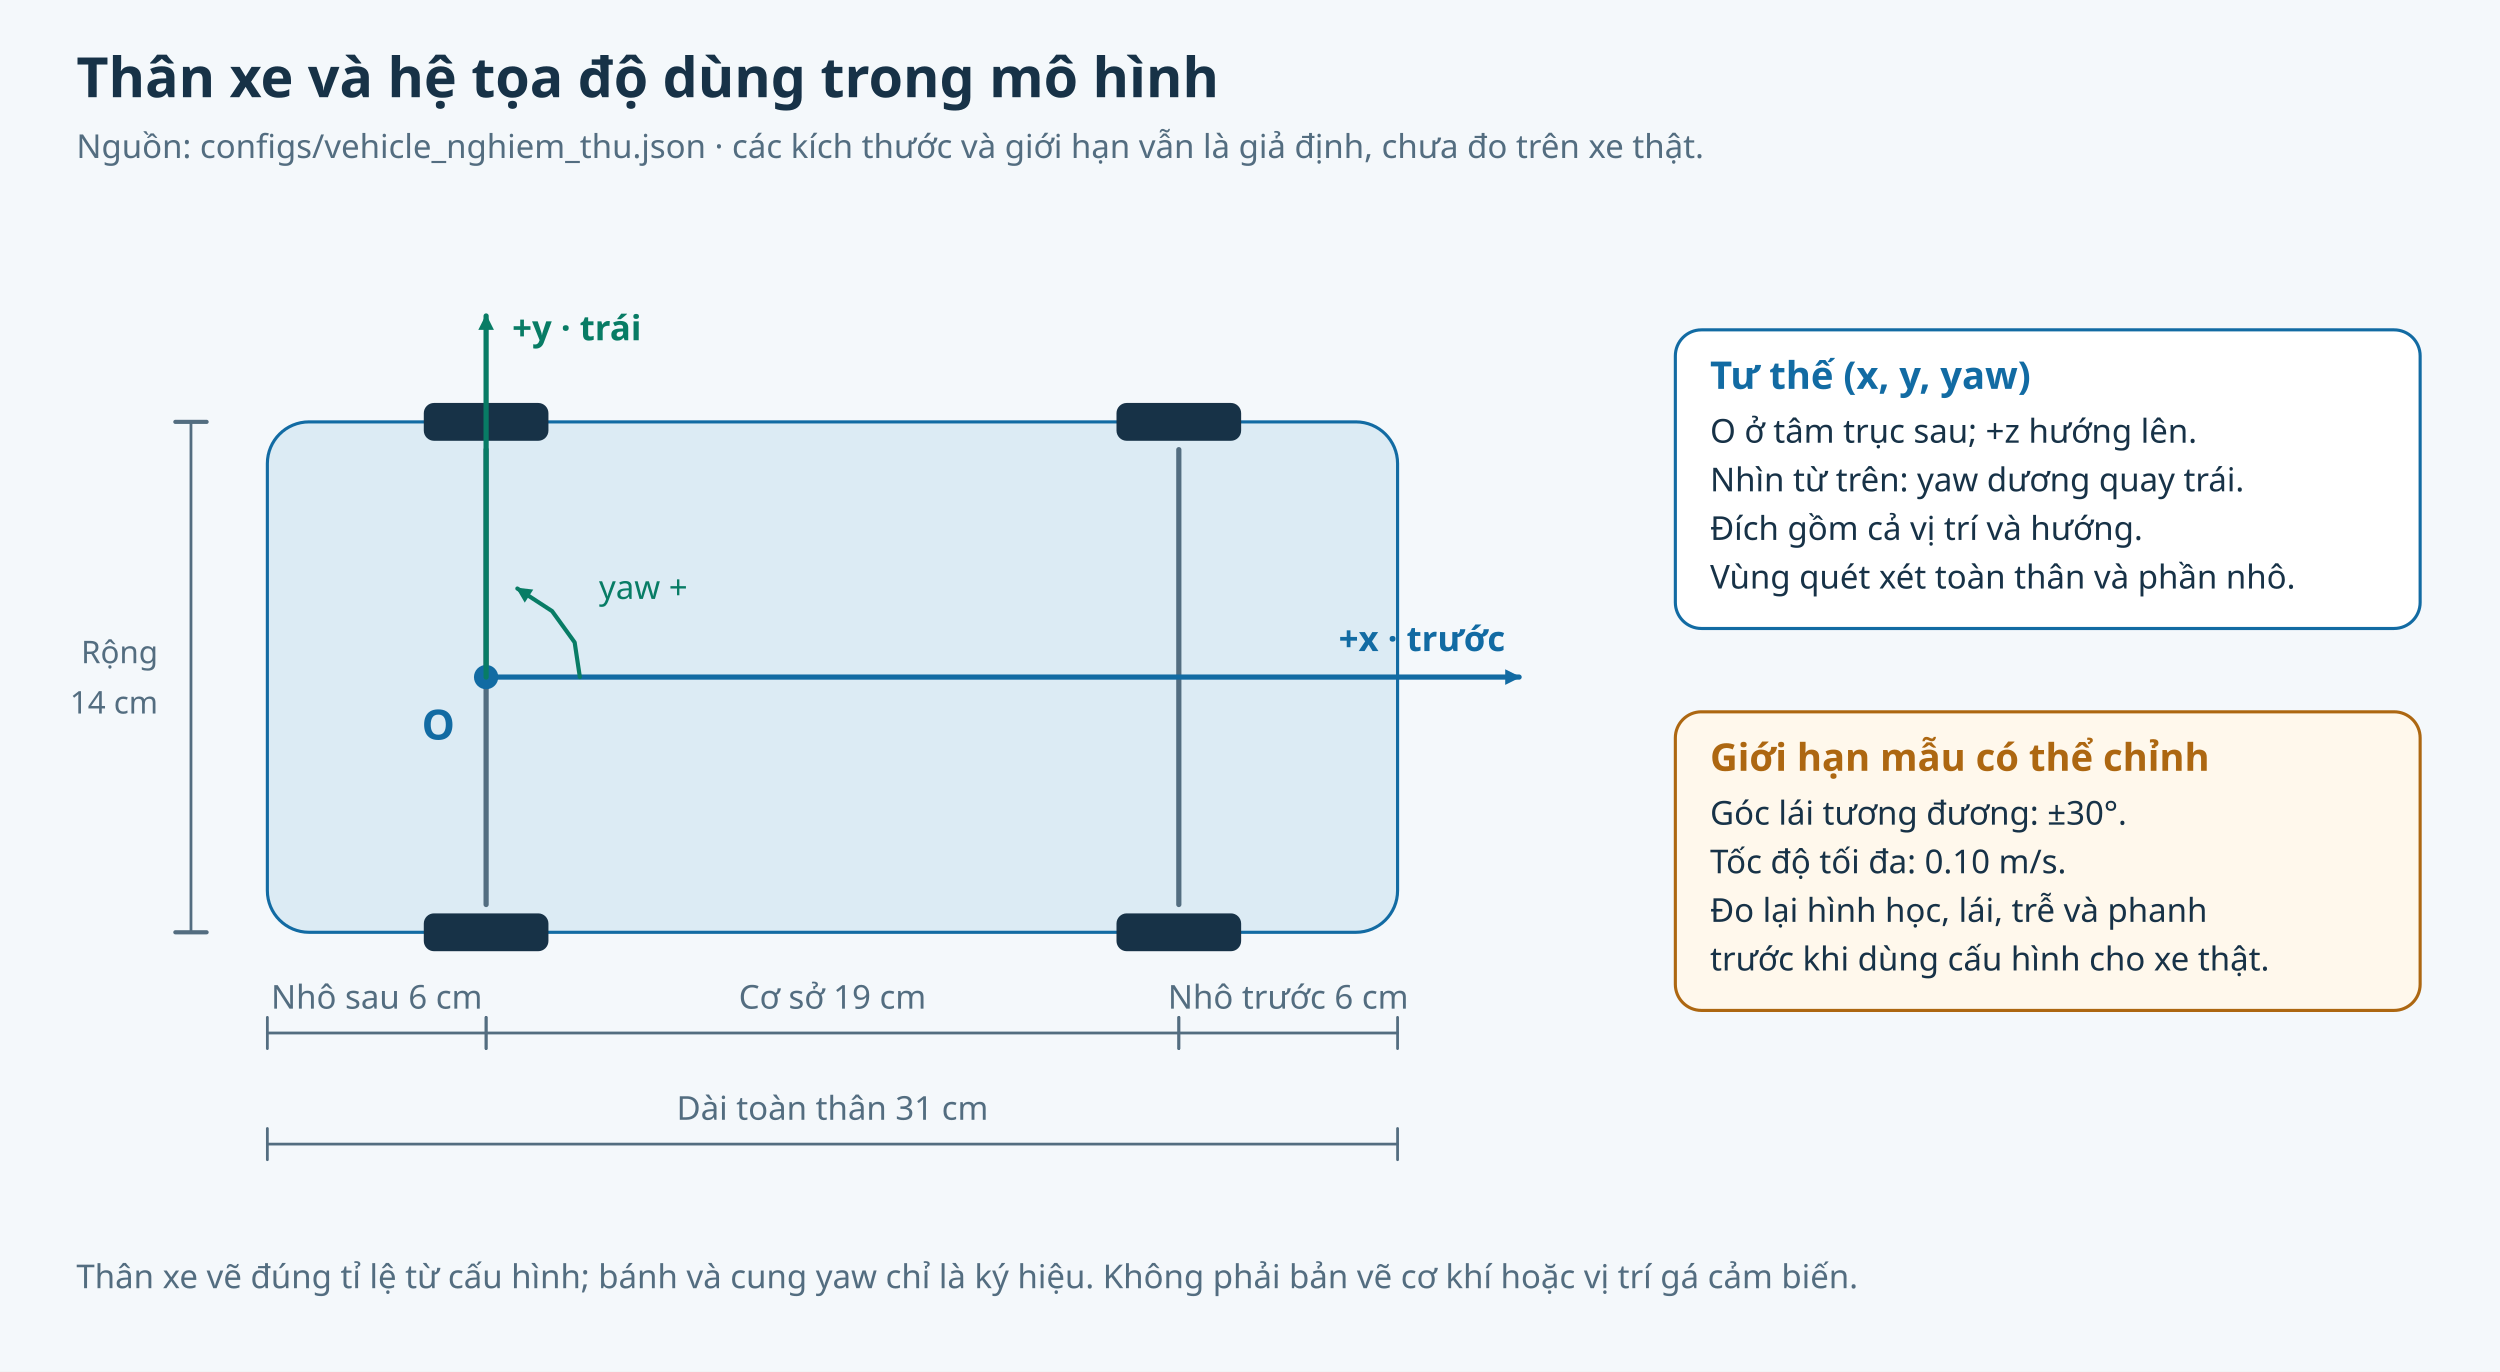
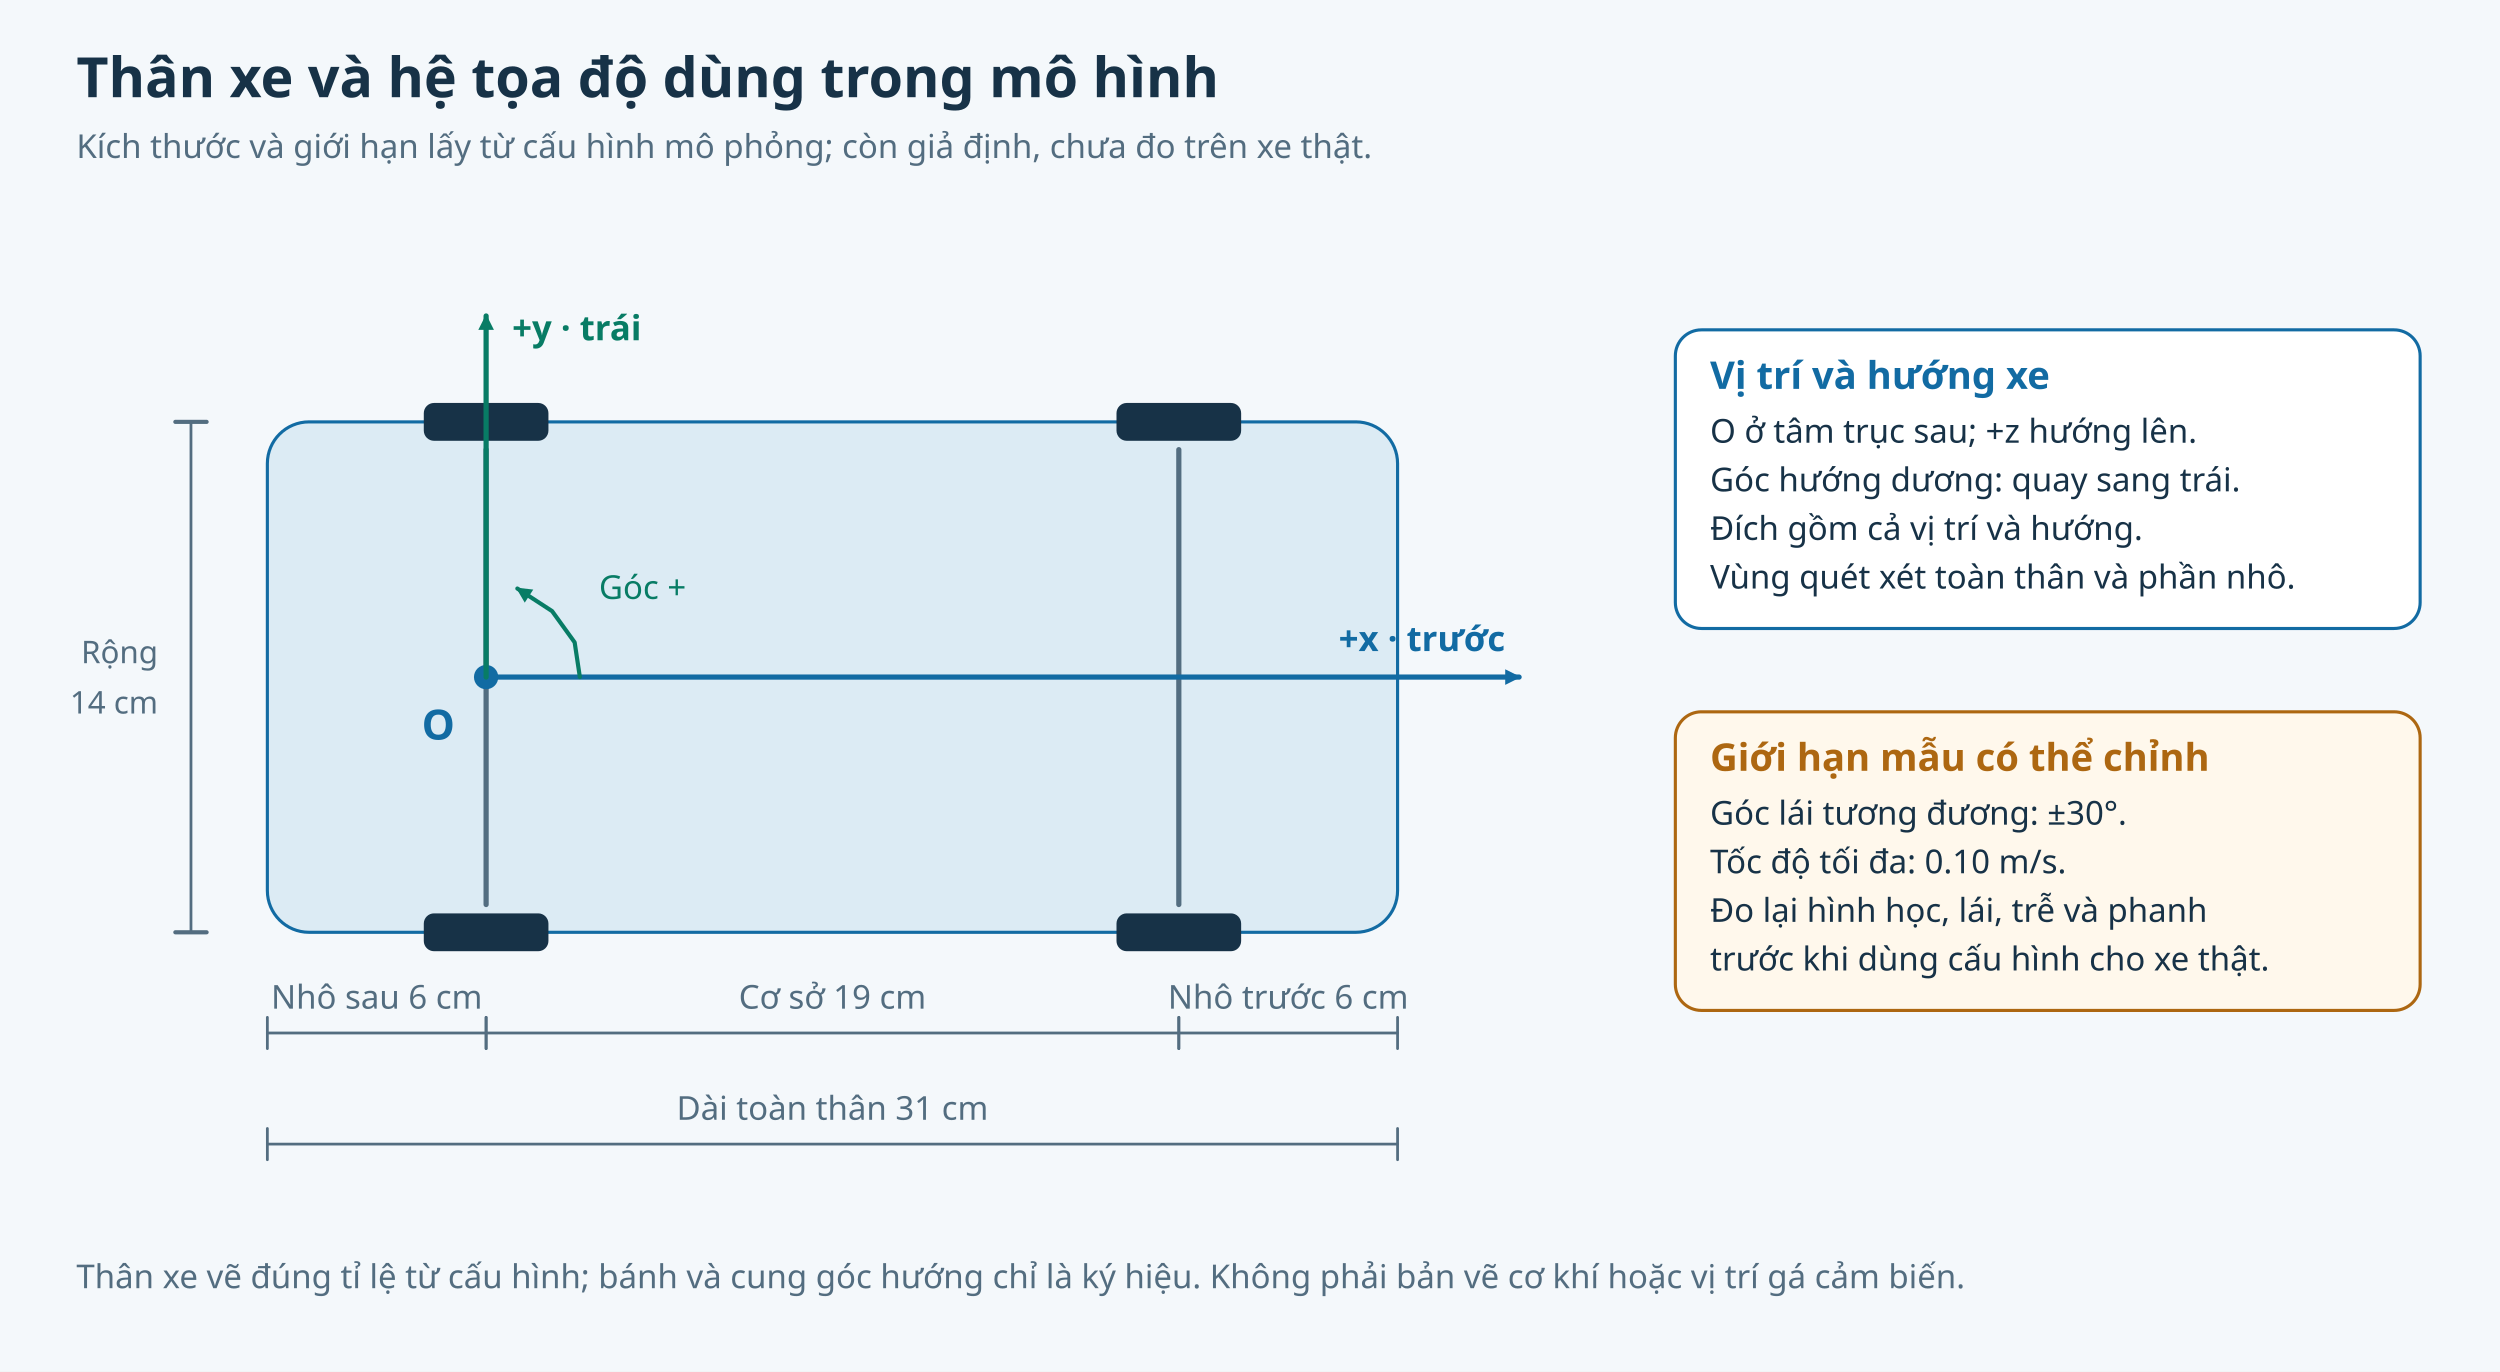
<svg xmlns="http://www.w3.org/2000/svg" width="1440" height="790" viewBox="0 0 1440 790">
  <defs>
    <marker id="blue" markerWidth="9" markerHeight="9" refX="8" refY="4.5" orient="auto" markerUnits="userSpaceOnUse">
      <path d="M0,0 L9,4.5 L0,9 Z" fill="#126ba3" />
    </marker>
    <marker id="green" markerWidth="9" markerHeight="9" refX="8" refY="4.5" orient="auto" markerUnits="userSpaceOnUse">
      <path d="M0,0 L9,4.5 L0,9 Z" fill="#087c65" />
    </marker>
    <marker id="red" markerWidth="9" markerHeight="9" refX="8" refY="4.5" orient="auto" markerUnits="userSpaceOnUse">
      <path d="M0,0 L9,4.5 L0,9 Z" fill="#b13f4d" />
    </marker>
    <marker id="muted" markerWidth="9" markerHeight="9" refX="8" refY="4.5" orient="auto" markerUnits="userSpaceOnUse">
      <path d="M0,0 L9,4.5 L0,9 Z" fill="#536d80" />
    </marker>
    <marker id="amber" markerWidth="9" markerHeight="9" refX="8" refY="4.5" orient="auto" markerUnits="userSpaceOnUse">
      <path d="M0,0 L9,4.5 L0,9 Z" fill="#ad6711" />
    </marker>
    <marker id="purple" markerWidth="9" markerHeight="9" refX="8" refY="4.5" orient="auto" markerUnits="userSpaceOnUse">
      <path d="M0,0 L9,4.5 L0,9 Z" fill="#7652aa" />
    </marker>
  </defs>
  <rect width="1440" height="790" fill="#f4f8fb" />
  <g font-family="Segoe UI">
    <text x="44.00" y="56.00" font-size="32" fill="#173247" font-weight="600" text-anchor="start">Thân xe và hệ tọa độ dùng trong mô hình</text>
-     <text x="44.00" y="91.00" font-size="19" fill="#536d80" font-weight="400" text-anchor="start">Nguồn: configs/vehicle_nghiem_thu.json · các kích thước và giới hạn vẫn là giả định, chưa đo trên xe thật.</text>
+     <text x="44.00" y="91.00" font-size="19" fill="#536d80" font-weight="400" text-anchor="start">Kích thước và giới hạn lấy từ cấu hình mô phỏng; còn giả định, chưa đo trên xe thật.</text>
    <rect x="154.0" y="243.0" width="651.0" height="294.0" rx="24" fill="#dcebf4" stroke="#126ba3" stroke-width="1.8" />
    <path d="M280.00,259.00 L280.00,521.00" fill="none" stroke="#536d80" stroke-width="3" stroke-linecap="round" stroke-linejoin="round" opacity="1" />
    <rect x="245" y="233.0" width="70" height="20" rx="5" fill="#173247" stroke="#173247" stroke-width="1.8" />
    <rect x="245" y="527.0" width="70" height="20" rx="5" fill="#173247" stroke="#173247" stroke-width="1.8" />
    <path d="M679.00,259.00 L679.00,521.00" fill="none" stroke="#536d80" stroke-width="3" stroke-linecap="round" stroke-linejoin="round" opacity="1" />
    <rect x="644.0" y="233.0" width="70" height="20" rx="5" fill="#173247" stroke="#173247" stroke-width="1.8" />
    <rect x="644.0" y="527.0" width="70" height="20" rx="5" fill="#173247" stroke="#173247" stroke-width="1.8" />
    <circle cx="280.00" cy="390.00" r="7" fill="#126ba3" stroke="none" stroke-width="2" />
    <path d="M280.00,390.00 L875.00,390.00" fill="none" stroke="#126ba3" stroke-width="3" stroke-linecap="round" stroke-linejoin="round" opacity="1" marker-end="url(#blue)" />
    <text x="867.00" y="375.00" font-size="20" fill="#126ba3" font-weight="600" text-anchor="end">+x · trước</text>
    <path d="M280.00,390.00 L280.00,182.00" fill="none" stroke="#087c65" stroke-width="3" stroke-linecap="round" stroke-linejoin="round" opacity="1" marker-end="url(#green)" />
    <text x="295.00" y="196.00" font-size="20" fill="#087c65" font-weight="600" text-anchor="start">+y · trái</text>
    <text x="262.00" y="426.00" font-size="24" fill="#126ba3" font-weight="600" text-anchor="end">O</text>
    <path d="M334.00,390.00 L331.00,370.00 L318.00,352.00 L298.00,339.00" fill="none" stroke="#087c65" stroke-width="2.4" stroke-linecap="round" stroke-linejoin="round" opacity="1" marker-end="url(#green)" />
-     <text x="345.00" y="345.00" font-size="19" fill="#087c65" font-weight="400" text-anchor="start">yaw +</text>
+     <text x="345.00" y="345.00" font-size="19" fill="#087c65" font-weight="400" text-anchor="start">Góc +</text>
    <path d="M154.00,595.00 L280.00,595.00" fill="none" stroke="#536d80" stroke-width="1.6" stroke-linecap="round" stroke-linejoin="round" opacity="1" />
    <path d="M154.00,586.00 L154.00,604.00" fill="none" stroke="#536d80" stroke-width="1.6" stroke-linecap="round" stroke-linejoin="round" opacity="1" />
    <path d="M280.00,586.00 L280.00,604.00" fill="none" stroke="#536d80" stroke-width="1.6" stroke-linecap="round" stroke-linejoin="round" opacity="1" />
    <text x="217.00" y="581.00" font-size="19" fill="#536d80" font-weight="400" text-anchor="middle">Nhô sau 6 cm</text>
    <path d="M280.00,595.00 L679.00,595.00" fill="none" stroke="#536d80" stroke-width="1.6" stroke-linecap="round" stroke-linejoin="round" opacity="1" />
    <path d="M280.00,586.00 L280.00,604.00" fill="none" stroke="#536d80" stroke-width="1.6" stroke-linecap="round" stroke-linejoin="round" opacity="1" />
    <path d="M679.00,586.00 L679.00,604.00" fill="none" stroke="#536d80" stroke-width="1.6" stroke-linecap="round" stroke-linejoin="round" opacity="1" />
    <text x="479.50" y="581.00" font-size="19" fill="#536d80" font-weight="400" text-anchor="middle">Cơ sở 19 cm</text>
    <path d="M679.00,595.00 L805.00,595.00" fill="none" stroke="#536d80" stroke-width="1.6" stroke-linecap="round" stroke-linejoin="round" opacity="1" />
    <path d="M679.00,586.00 L679.00,604.00" fill="none" stroke="#536d80" stroke-width="1.6" stroke-linecap="round" stroke-linejoin="round" opacity="1" />
    <path d="M805.00,586.00 L805.00,604.00" fill="none" stroke="#536d80" stroke-width="1.6" stroke-linecap="round" stroke-linejoin="round" opacity="1" />
    <text x="742.00" y="581.00" font-size="19" fill="#536d80" font-weight="400" text-anchor="middle">Nhô trước 6 cm</text>
    <path d="M154.00,659.00 L805.00,659.00" fill="none" stroke="#536d80" stroke-width="1.6" stroke-linecap="round" stroke-linejoin="round" opacity="1" />
    <path d="M154.00,650.00 L154.00,668.00" fill="none" stroke="#536d80" stroke-width="1.6" stroke-linecap="round" stroke-linejoin="round" opacity="1" />
    <path d="M805.00,650.00 L805.00,668.00" fill="none" stroke="#536d80" stroke-width="1.6" stroke-linecap="round" stroke-linejoin="round" opacity="1" />
    <text x="479.50" y="645.00" font-size="19" fill="#536d80" font-weight="400" text-anchor="middle">Dài toàn thân 31 cm</text>
    <path d="M110.00,243.00 L110.00,537.00" fill="none" stroke="#536d80" stroke-width="1.6" stroke-linecap="round" stroke-linejoin="round" opacity="1" />
    <path d="M101.00,243.00 L119.00,243.00" fill="none" stroke="#536d80" stroke-width="2.4" stroke-linecap="round" stroke-linejoin="round" opacity="1" />
    <path d="M101.00,537.00 L119.00,537.00" fill="none" stroke="#536d80" stroke-width="2.4" stroke-linecap="round" stroke-linejoin="round" opacity="1" />
    <text x="91.00" y="382.00" font-size="18" fill="#536d80" font-weight="400" text-anchor="end">Rộng</text>
    <text x="91.00" y="411.00" font-size="18" fill="#536d80" font-weight="400" text-anchor="end">14 cm</text>
    <rect x="965" y="190" width="429" height="172" rx="15" fill="white" stroke="#126ba3" stroke-width="1.8" />
-     <text x="985.00" y="224.00" font-size="22" fill="#126ba3" font-weight="600" text-anchor="start">Tư thế (x, y, yaw)</text>
+     <text x="985.00" y="224.00" font-size="22" fill="#126ba3" font-weight="600" text-anchor="start">Vị trí và hướng xe</text>
    <text x="985.00" y="255.00" font-size="19" fill="#173247" font-weight="400" text-anchor="start">O ở tâm trục sau; +z hướng lên.</text>
-     <text x="985.00" y="283.00" font-size="19" fill="#173247" font-weight="400" text-anchor="start">Nhìn từ trên: yaw dương quay trái.</text>
+     <text x="985.00" y="283.00" font-size="19" fill="#173247" font-weight="400" text-anchor="start">Góc hướng dương: quay sang trái.</text>
    <text x="985.00" y="311.00" font-size="19" fill="#173247" font-weight="400" text-anchor="start">Đích gồm cả vị trí và hướng.</text>
    <text x="985.00" y="339.00" font-size="19" fill="#173247" font-weight="400" text-anchor="start">Vùng quét xét toàn thân và phần nhô.</text>
    <rect x="965" y="410" width="429" height="172" rx="15" fill="#fff8ec" stroke="#ad6711" stroke-width="1.8" />
    <text x="985.00" y="444.00" font-size="22" fill="#ad6711" font-weight="600" text-anchor="start">Giới hạn mẫu có thể chỉnh</text>
    <text x="985.00" y="475.00" font-size="19" fill="#173247" font-weight="400" text-anchor="start">Góc lái tương đương: ±30°.</text>
    <text x="985.00" y="503.00" font-size="19" fill="#173247" font-weight="400" text-anchor="start">Tốc độ tối đa: 0.10 m/s.</text>
    <text x="985.00" y="531.00" font-size="19" fill="#173247" font-weight="400" text-anchor="start">Đo lại hình học, lái, trễ và phanh</text>
    <text x="985.00" y="559.00" font-size="19" fill="#173247" font-weight="400" text-anchor="start">trước khi dùng cấu hình cho xe thật.</text>
-     <text x="44.00" y="742.00" font-size="19" fill="#536d80" font-weight="400" text-anchor="start">Thân xe vẽ đúng tỉ lệ từ cấu hình; bánh và cung yaw chỉ là ký hiệu. Không phải bản vẽ cơ khí hoặc vị trí gá cảm biến.</text>
+     <text x="44.00" y="742.00" font-size="19" fill="#536d80" font-weight="400" text-anchor="start">Thân xe vẽ đúng tỉ lệ từ cấu hình; bánh và cung góc hướng chỉ là ký hiệu. Không phải bản vẽ cơ khí hoặc vị trí gá cảm biến.</text>
  </g>
</svg>
